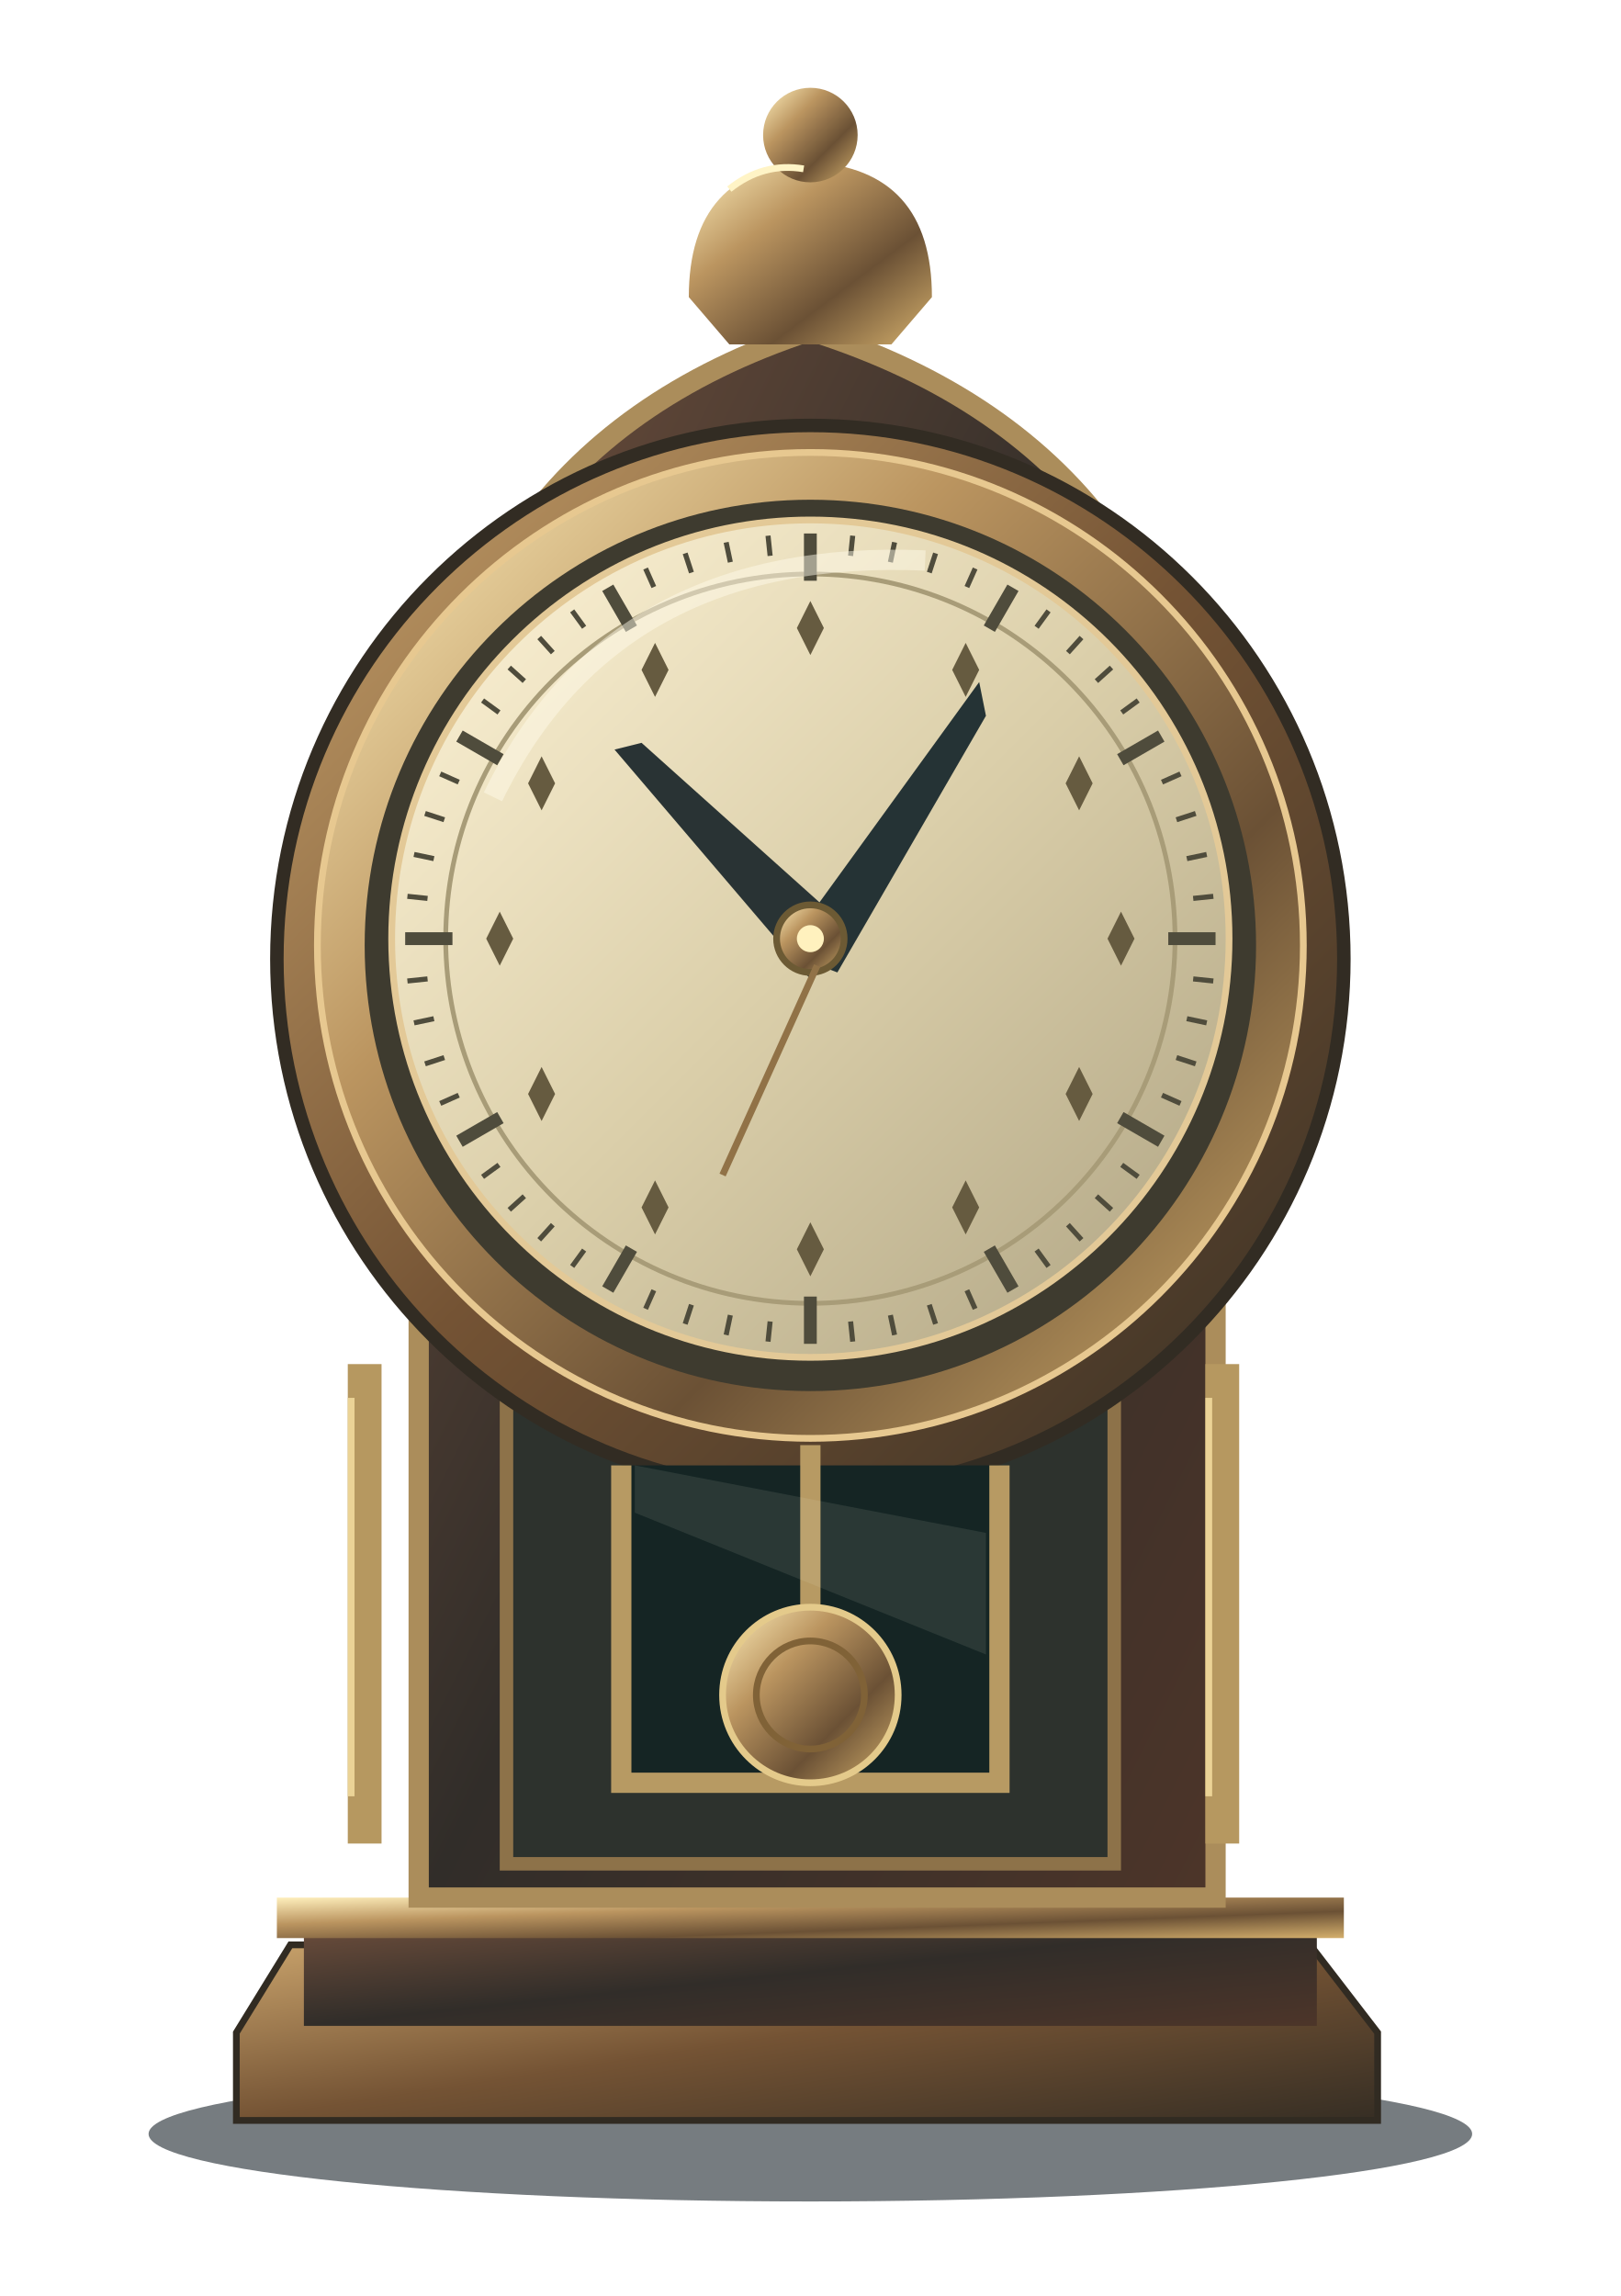
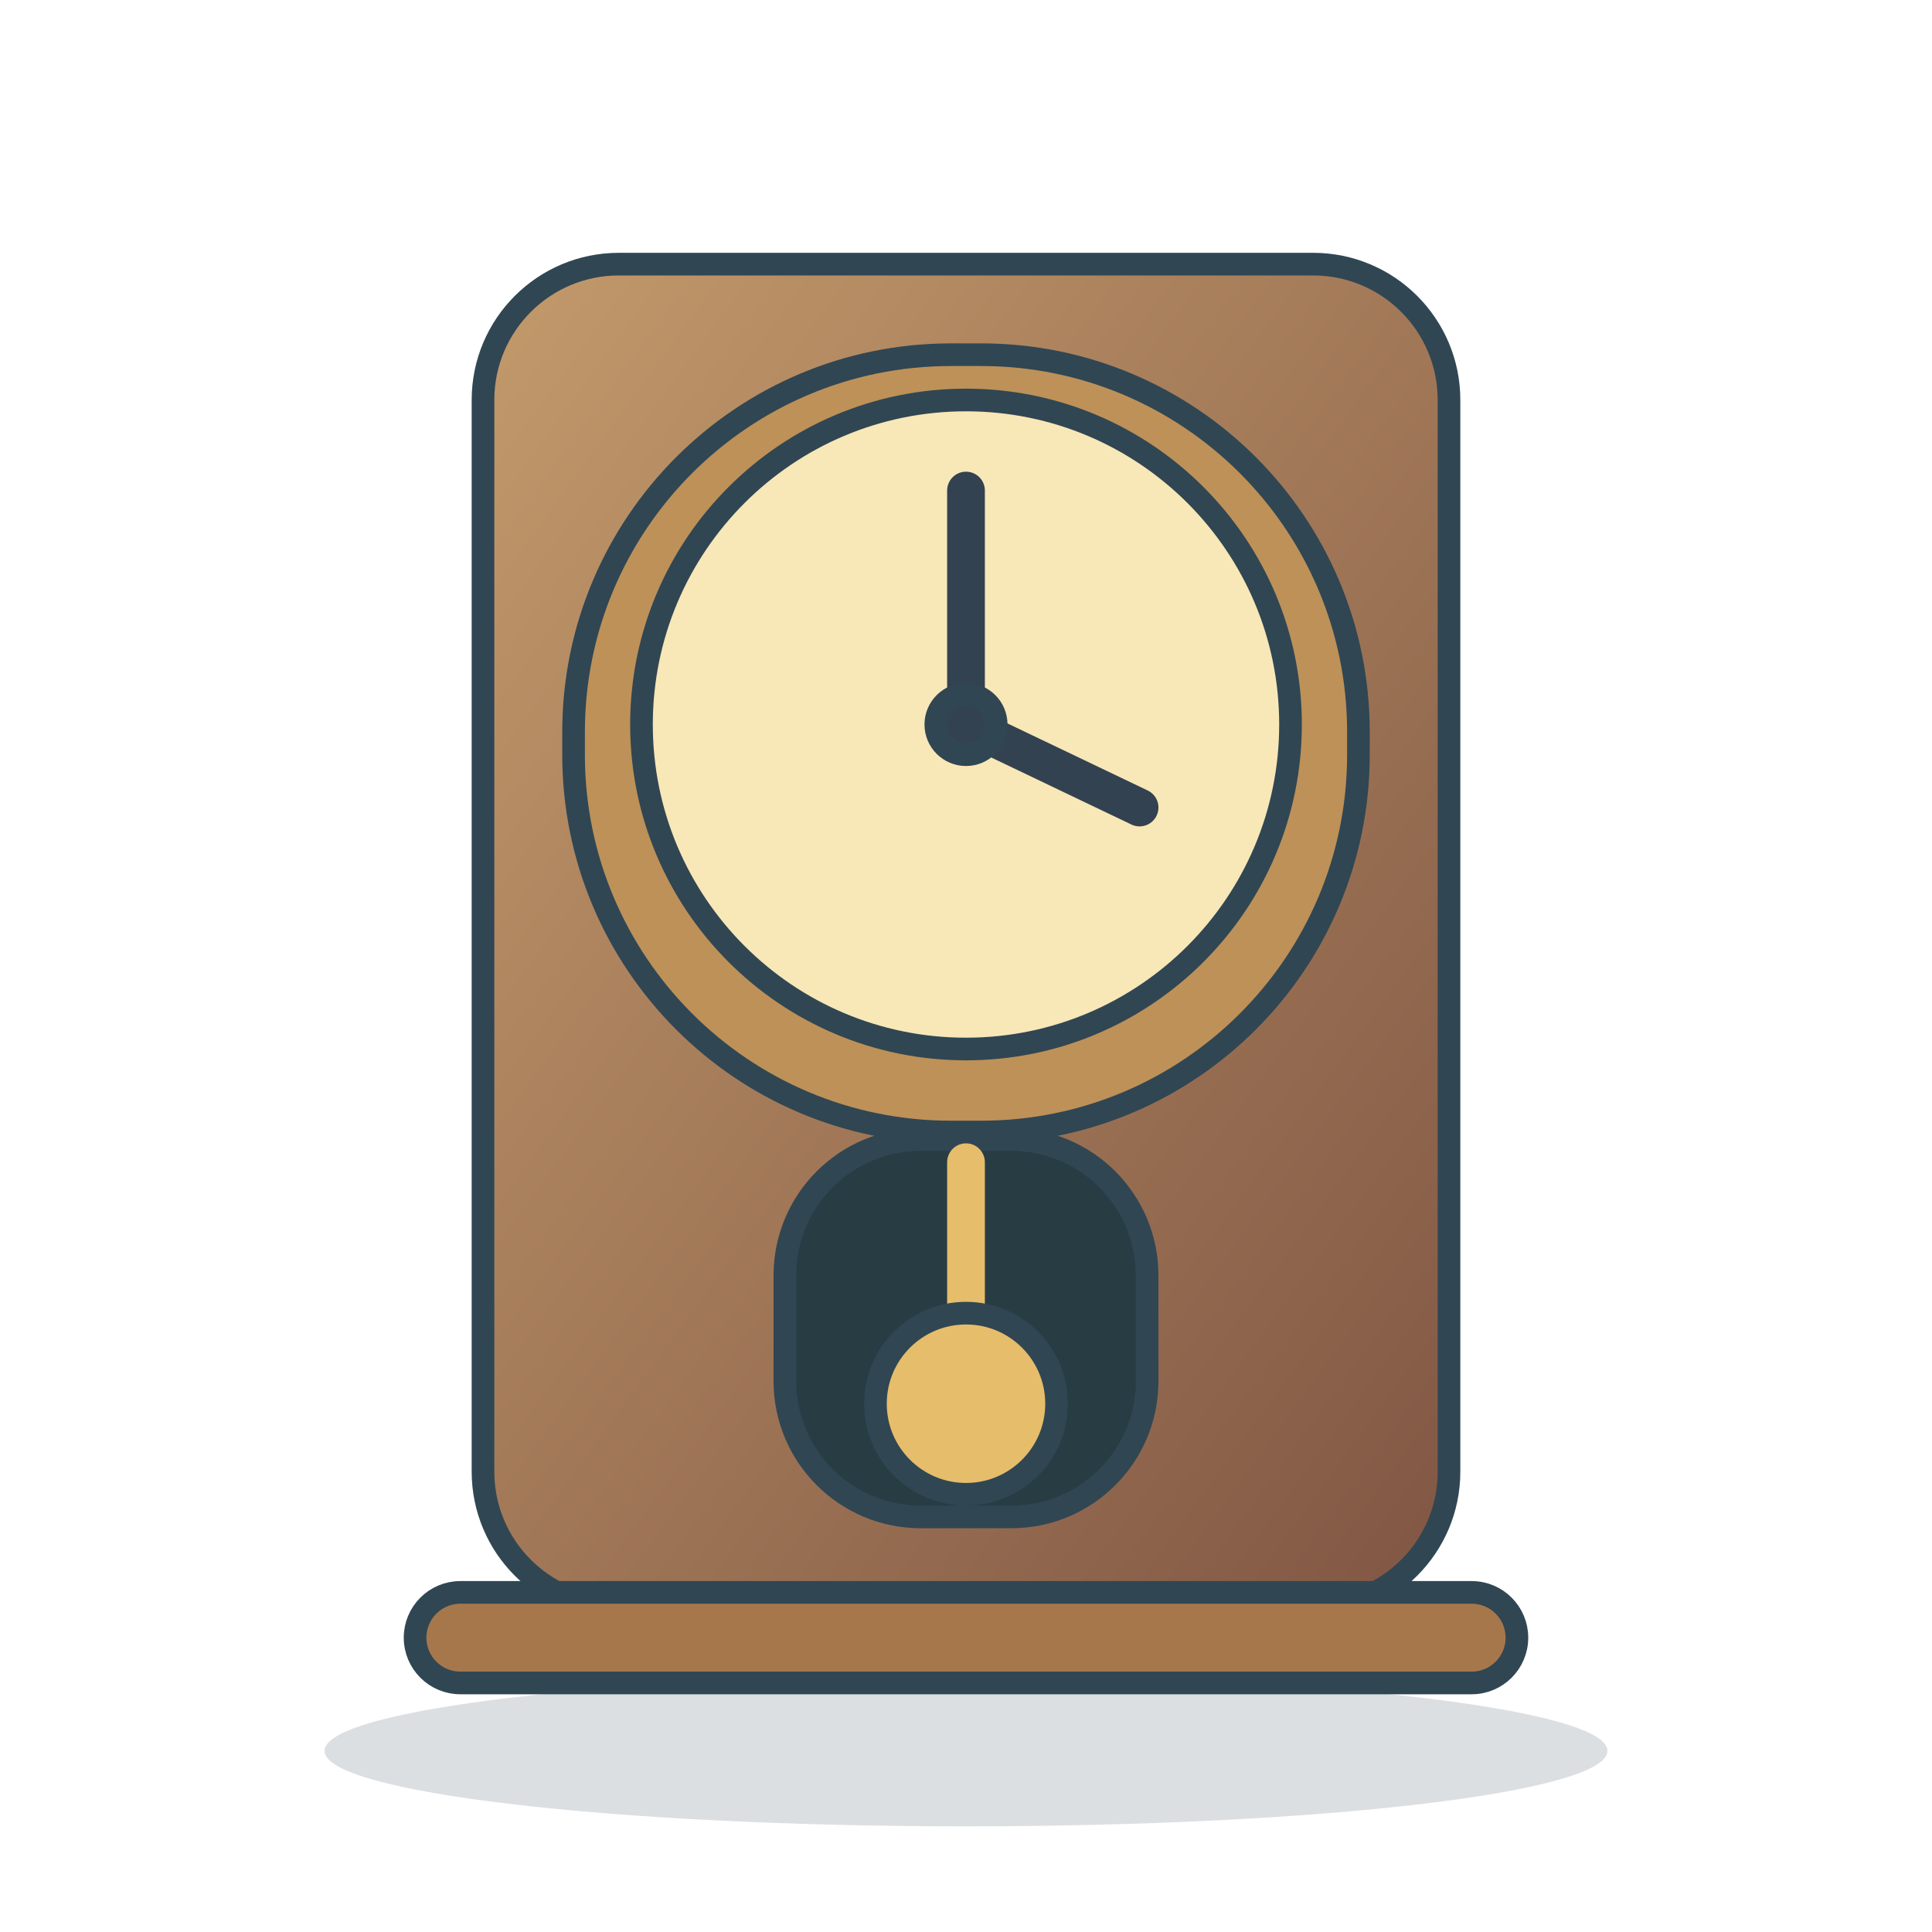
- <svg xmlns="http://www.w3.org/2000/svg" width="240" height="340" viewBox="0 0 240 340">
+ <svg xmlns="http://www.w3.org/2000/svg" viewBox="0 0 256 256">
  <defs>
-     <linearGradient id="brass" x1="0%" y1="0%" x2="100%" y2="100%">
-       <stop offset="0.000" stop-color="#fff0bd" />
-       <stop offset="0.333" stop-color="#bb9560" />
-       <stop offset="0.667" stop-color="#6b5135" />
-       <stop offset="1.000" stop-color="#d4af6c" />
+     <linearGradient id="gold" x2=".8" y2="1">
+       <stop stop-color="#f6dfa0" />
+       <stop offset=".45" stop-color="#d9b06b" />
+       <stop offset="1" stop-color="#ab793e" />
    </linearGradient>
-     <linearGradient id="bronze" x1="0%" y1="0%" x2="100%" y2="100%">
-       <stop offset="0.000" stop-color="#c8a26b" />
-       <stop offset="0.500" stop-color="#745334" />
-       <stop offset="1.000" stop-color="#362e24" />
+     <linearGradient id="wood" x2="1" y2="1">
+       <stop stop-color="#c39a6b" />
+       <stop offset="1" stop-color="#805644" />
    </linearGradient>
-     <linearGradient id="wood" x1="0%" y1="0%" x2="100%" y2="100%">
-       <stop offset="0.000" stop-color="#71503d" />
-       <stop offset="0.500" stop-color="#312d29" />
-       <stop offset="1.000" stop-color="#4d3529" />
+     <linearGradient id="glass" x2="1" y2="1">
+       <stop stop-color="#9bd3d2" />
+       <stop offset=".45" stop-color="#407c98" />
+       <stop offset="1" stop-color="#203e59" />
    </linearGradient>
-     <linearGradient id="ivory" x1="0%" y1="0%" x2="100%" y2="100%">
-       <stop offset="0.000" stop-color="#fff5d9" />
-       <stop offset="0.500" stop-color="#dbcfaa" />
-       <stop offset="1.000" stop-color="#aea383" />
+     <linearGradient id="jade" x2="1" y2="1">
+       <stop stop-color="#d0e6cd" />
+       <stop offset=".5" stop-color="#8fbaa8" />
+       <stop offset="1" stop-color="#528582" />
    </linearGradient>
-     <linearGradient id="rim" x1="0%" y1="0%" x2="100%" y2="100%">
-       <stop offset="0.000" stop-color="#5b4932" />
-       <stop offset="0.500" stop-color="#d4b779" />
-       <stop offset="1.000" stop-color="#6b5637" />
+     <linearGradient id="steel" x2="1" y2="1">
+       <stop stop-color="#dbe4df" />
+       <stop offset="1" stop-color="#829ba9" />
+     </linearGradient>
+     <linearGradient id="bronze" x2="1" y2="1">
+       <stop stop-color="#b4b58b" />
+       <stop offset=".5" stop-color="#729988" />
+       <stop offset="1" stop-color="#476c69" />
    </linearGradient>
  </defs>
-   <ellipse cx="120" cy="316" rx="98" ry="10" fill="#061017" opacity=".55" />
-   <path d="M35 301L43 288H194L204 301V314H35Z" fill="url(#bronze)" stroke="#312b22" />
-   <path d="M45 284H195V300H45Z" fill="url(#wood)" />
-   <path d="M41 281H199V287H41Z" fill="url(#brass)" />
-   <path d="M62 281V134Q62 68 120 49Q180 68 180 134V281Z" fill="url(#wood)" stroke="#ab8d5b" stroke-width="3" />
-   <path d="M75 276V138Q75 82 120 64Q165 82 165 138V276Z" fill="#2d322d" stroke="#8d7249" stroke-width="2" />
-   <path d="M102 44Q102 25 120 24Q138 25 138 44L132 51H108Z" fill="url(#brass)" />
-   <circle cx="120" cy="20" r="7" fill="url(#brass)" />
-   <path d="M108 28Q113 24 119 25" stroke="#fff4c6" fill="none" />
-   <circle cx="120" cy="142" r="79" fill="url(#bronze)" stroke="#322c23" stroke-width="2" />
-   <circle cx="120" cy="140" r="73" fill="url(#brass)" stroke="#e7c890" />
-   <circle cx="120" cy="140" r="66" fill="#3e3b2f" />
-   <circle cx="120" cy="139" r="62" fill="url(#ivory)" stroke="#e3c997" />
-   <circle cx="120" cy="139" r="54" fill="none" stroke="#a89c78" stroke-width=".7" />
-   <path d="M120.00 86.00L120.00 79.00" stroke="#4f4c3c" stroke-width="1.9" />
-   <path d="M125.96 82.31L126.27 79.33" stroke="#4f4c3c" stroke-width="0.75" />
-   <path d="M131.85 83.25L132.47 80.31" stroke="#4f4c3c" stroke-width="0.75" />
-   <path d="M137.61 84.79L138.54 81.94" stroke="#4f4c3c" stroke-width="0.75" />
-   <path d="M143.18 86.93L144.40 84.19" stroke="#4f4c3c" stroke-width="0.75" />
-   <path d="M146.50 93.10L150.00 87.04" stroke="#4f4c3c" stroke-width="1.9" />
-   <path d="M153.50 92.89L155.27 90.46" stroke="#4f4c3c" stroke-width="0.75" />
-   <path d="M158.14 96.64L160.15 94.41" stroke="#4f4c3c" stroke-width="0.75" />
-   <path d="M162.36 100.86L164.59 98.85" stroke="#4f4c3c" stroke-width="0.75" />
-   <path d="M166.11 105.50L168.54 103.73" stroke="#4f4c3c" stroke-width="0.75" />
-   <path d="M165.90 112.50L171.96 109.00" stroke="#4f4c3c" stroke-width="1.9" />
-   <path d="M172.07 115.82L174.81 114.60" stroke="#4f4c3c" stroke-width="0.75" />
-   <path d="M174.21 121.39L177.06 120.46" stroke="#4f4c3c" stroke-width="0.75" />
-   <path d="M175.75 127.15L178.69 126.53" stroke="#4f4c3c" stroke-width="0.75" />
-   <path d="M176.69 133.04L179.67 132.73" stroke="#4f4c3c" stroke-width="0.75" />
-   <path d="M173.00 139.00L180.00 139.00" stroke="#4f4c3c" stroke-width="1.9" />
-   <path d="M176.69 144.96L179.67 145.27" stroke="#4f4c3c" stroke-width="0.75" />
-   <path d="M175.75 150.85L178.69 151.47" stroke="#4f4c3c" stroke-width="0.75" />
-   <path d="M174.21 156.61L177.06 157.54" stroke="#4f4c3c" stroke-width="0.75" />
-   <path d="M172.07 162.18L174.81 163.40" stroke="#4f4c3c" stroke-width="0.75" />
-   <path d="M165.90 165.50L171.96 169.00" stroke="#4f4c3c" stroke-width="1.9" />
-   <path d="M166.11 172.50L168.54 174.27" stroke="#4f4c3c" stroke-width="0.75" />
-   <path d="M162.36 177.14L164.59 179.15" stroke="#4f4c3c" stroke-width="0.75" />
-   <path d="M158.14 181.36L160.15 183.59" stroke="#4f4c3c" stroke-width="0.75" />
-   <path d="M153.50 185.11L155.27 187.54" stroke="#4f4c3c" stroke-width="0.75" />
-   <path d="M146.50 184.90L150.00 190.96" stroke="#4f4c3c" stroke-width="1.9" />
-   <path d="M143.18 191.07L144.40 193.81" stroke="#4f4c3c" stroke-width="0.75" />
-   <path d="M137.61 193.21L138.54 196.06" stroke="#4f4c3c" stroke-width="0.75" />
-   <path d="M131.85 194.75L132.47 197.69" stroke="#4f4c3c" stroke-width="0.75" />
-   <path d="M125.96 195.69L126.27 198.67" stroke="#4f4c3c" stroke-width="0.75" />
-   <path d="M120.00 192.00L120.00 199.00" stroke="#4f4c3c" stroke-width="1.9" />
-   <path d="M114.04 195.69L113.73 198.67" stroke="#4f4c3c" stroke-width="0.75" />
-   <path d="M108.15 194.75L107.53 197.69" stroke="#4f4c3c" stroke-width="0.75" />
-   <path d="M102.39 193.21L101.46 196.06" stroke="#4f4c3c" stroke-width="0.75" />
-   <path d="M96.82 191.07L95.60 193.81" stroke="#4f4c3c" stroke-width="0.75" />
-   <path d="M93.50 184.90L90.00 190.96" stroke="#4f4c3c" stroke-width="1.9" />
-   <path d="M86.50 185.11L84.73 187.54" stroke="#4f4c3c" stroke-width="0.75" />
-   <path d="M81.86 181.36L79.85 183.59" stroke="#4f4c3c" stroke-width="0.75" />
-   <path d="M77.64 177.14L75.41 179.15" stroke="#4f4c3c" stroke-width="0.75" />
-   <path d="M73.89 172.50L71.46 174.27" stroke="#4f4c3c" stroke-width="0.75" />
-   <path d="M74.10 165.50L68.04 169.00" stroke="#4f4c3c" stroke-width="1.9" />
-   <path d="M67.93 162.18L65.19 163.40" stroke="#4f4c3c" stroke-width="0.75" />
-   <path d="M65.79 156.61L62.94 157.54" stroke="#4f4c3c" stroke-width="0.75" />
-   <path d="M64.25 150.85L61.31 151.47" stroke="#4f4c3c" stroke-width="0.75" />
-   <path d="M63.31 144.96L60.33 145.27" stroke="#4f4c3c" stroke-width="0.75" />
-   <path d="M67.00 139.00L60.00 139.00" stroke="#4f4c3c" stroke-width="1.9" />
-   <path d="M63.31 133.04L60.33 132.73" stroke="#4f4c3c" stroke-width="0.75" />
-   <path d="M64.25 127.15L61.31 126.53" stroke="#4f4c3c" stroke-width="0.75" />
-   <path d="M65.79 121.39L62.94 120.46" stroke="#4f4c3c" stroke-width="0.75" />
-   <path d="M67.93 115.82L65.19 114.60" stroke="#4f4c3c" stroke-width="0.75" />
-   <path d="M74.10 112.50L68.04 109.00" stroke="#4f4c3c" stroke-width="1.9" />
-   <path d="M73.89 105.50L71.46 103.73" stroke="#4f4c3c" stroke-width="0.75" />
-   <path d="M77.64 100.86L75.41 98.85" stroke="#4f4c3c" stroke-width="0.75" />
-   <path d="M81.86 96.64L79.85 94.41" stroke="#4f4c3c" stroke-width="0.75" />
-   <path d="M86.50 92.89L84.73 90.46" stroke="#4f4c3c" stroke-width="0.75" />
-   <path d="M93.50 93.10L90.00 87.04" stroke="#4f4c3c" stroke-width="1.9" />
-   <path d="M96.82 86.93L95.60 84.19" stroke="#4f4c3c" stroke-width="0.75" />
-   <path d="M102.39 84.79L101.46 81.94" stroke="#4f4c3c" stroke-width="0.75" />
-   <path d="M108.15 83.25L107.53 80.31" stroke="#4f4c3c" stroke-width="0.75" />
-   <path d="M114.04 82.31L113.73 79.33" stroke="#4f4c3c" stroke-width="0.75" />
-   <path d="M118.0 93.0l2 -4l2 4l-2 4Z" fill="#665b40" />
-   <path d="M141.0 99.2l2 -4l2 4l-2 4Z" fill="#665b40" />
-   <path d="M157.8 116.0l2 -4l2 4l-2 4Z" fill="#665b40" />
-   <path d="M164.0 139.0l2 -4l2 4l-2 4Z" fill="#665b40" />
-   <path d="M157.8 162.0l2 -4l2 4l-2 4Z" fill="#665b40" />
-   <path d="M141.0 178.8l2 -4l2 4l-2 4Z" fill="#665b40" />
-   <path d="M118.0 185.0l2 -4l2 4l-2 4Z" fill="#665b40" />
-   <path d="M95.0 178.8l2 -4l2 4l-2 4Z" fill="#665b40" />
-   <path d="M78.2 162.0l2 -4l2 4l-2 4Z" fill="#665b40" />
-   <path d="M72.0 139.0l2 -4l2 4l-2 4Z" fill="#665b40" />
-   <path d="M78.2 116.0l2 -4l2 4l-2 4Z" fill="#665b40" />
-   <path d="M95.0 99.2l2 -4l2 4l-2 4Z" fill="#665b40" />
-   <path d="M120 145L91 111L95 110L124 136Z" fill="#293334" />
-   <path d="M116 141L145 101L146 106L124 144Z" fill="#253335" />
-   <circle cx="120" cy="139" r="5" fill="url(#brass)" stroke="#6c5a34" />
-   <path d="M121 143L107 174" stroke="#917247" />
-   <circle cx="120" cy="139" r="2" fill="#fff1be" />
-   <path d="M73 118Q91 81 137 83" stroke="#fffbea" stroke-width="3" opacity=".48" fill="none" />
-   <path d="M92 217V264H148V217" fill="#152524" stroke="#b79a63" stroke-width="3" />
-   <path d="M120 214V242" stroke="#b79a63" stroke-width="3" />
-   <circle cx="120" cy="251" r="13" fill="url(#brass)" stroke="#e4ca8b" />
-   <circle cx="120" cy="251" r="8" fill="none" stroke="#806237" />
-   <path d="M94 224L146 245V227L94 217Z" fill="#e7eed6" opacity=".1" />
-   <path d="M54 202v71" stroke="#b69860" stroke-width="5" />
-   <path d="M52 207v59" stroke="#ebd396" stroke-width="1" />
-   <path d="M181 202v71" stroke="#b69860" stroke-width="5" />
-   <path d="M179 207v59" stroke="#ebd396" stroke-width="1" />
+   <ellipse cx="128" cy="232" rx="85" ry="10" fill="#122b3b" opacity=".15" />
+   <g stroke="#304653" stroke-width="3" stroke-linejoin="round" stroke-linecap="round">
+     <rect x="64" y="35" width="128" height="178" rx="18" fill="url(#wood)" />
+     <rect x="76" y="47" width="104" height="103" rx="50" fill="#bd9158" />
+     <circle cx="128" cy="96" r="43" fill="#f8e7b7" />
+     <path d="M128 96 L128 65" fill="none" stroke="#334250" stroke-width="5" />
+     <path d="M128 96 L151 107" fill="none" stroke="#334250" stroke-width="5" />
+     <circle cx="128" cy="96" r="4" fill="#334250" />
+     <rect x="104" y="151" width="48" height="50" rx="18" fill="#283c44" />
+     <path d="M128 154 L128 185" fill="none" stroke="#e6bd6b" stroke-width="5" />
+     <circle cx="128" cy="186" r="12" fill="#e6bd6b" />
+     <rect x="55" y="211" width="146" height="12" rx="6" fill="#a7774c" />
+   </g>
</svg>
